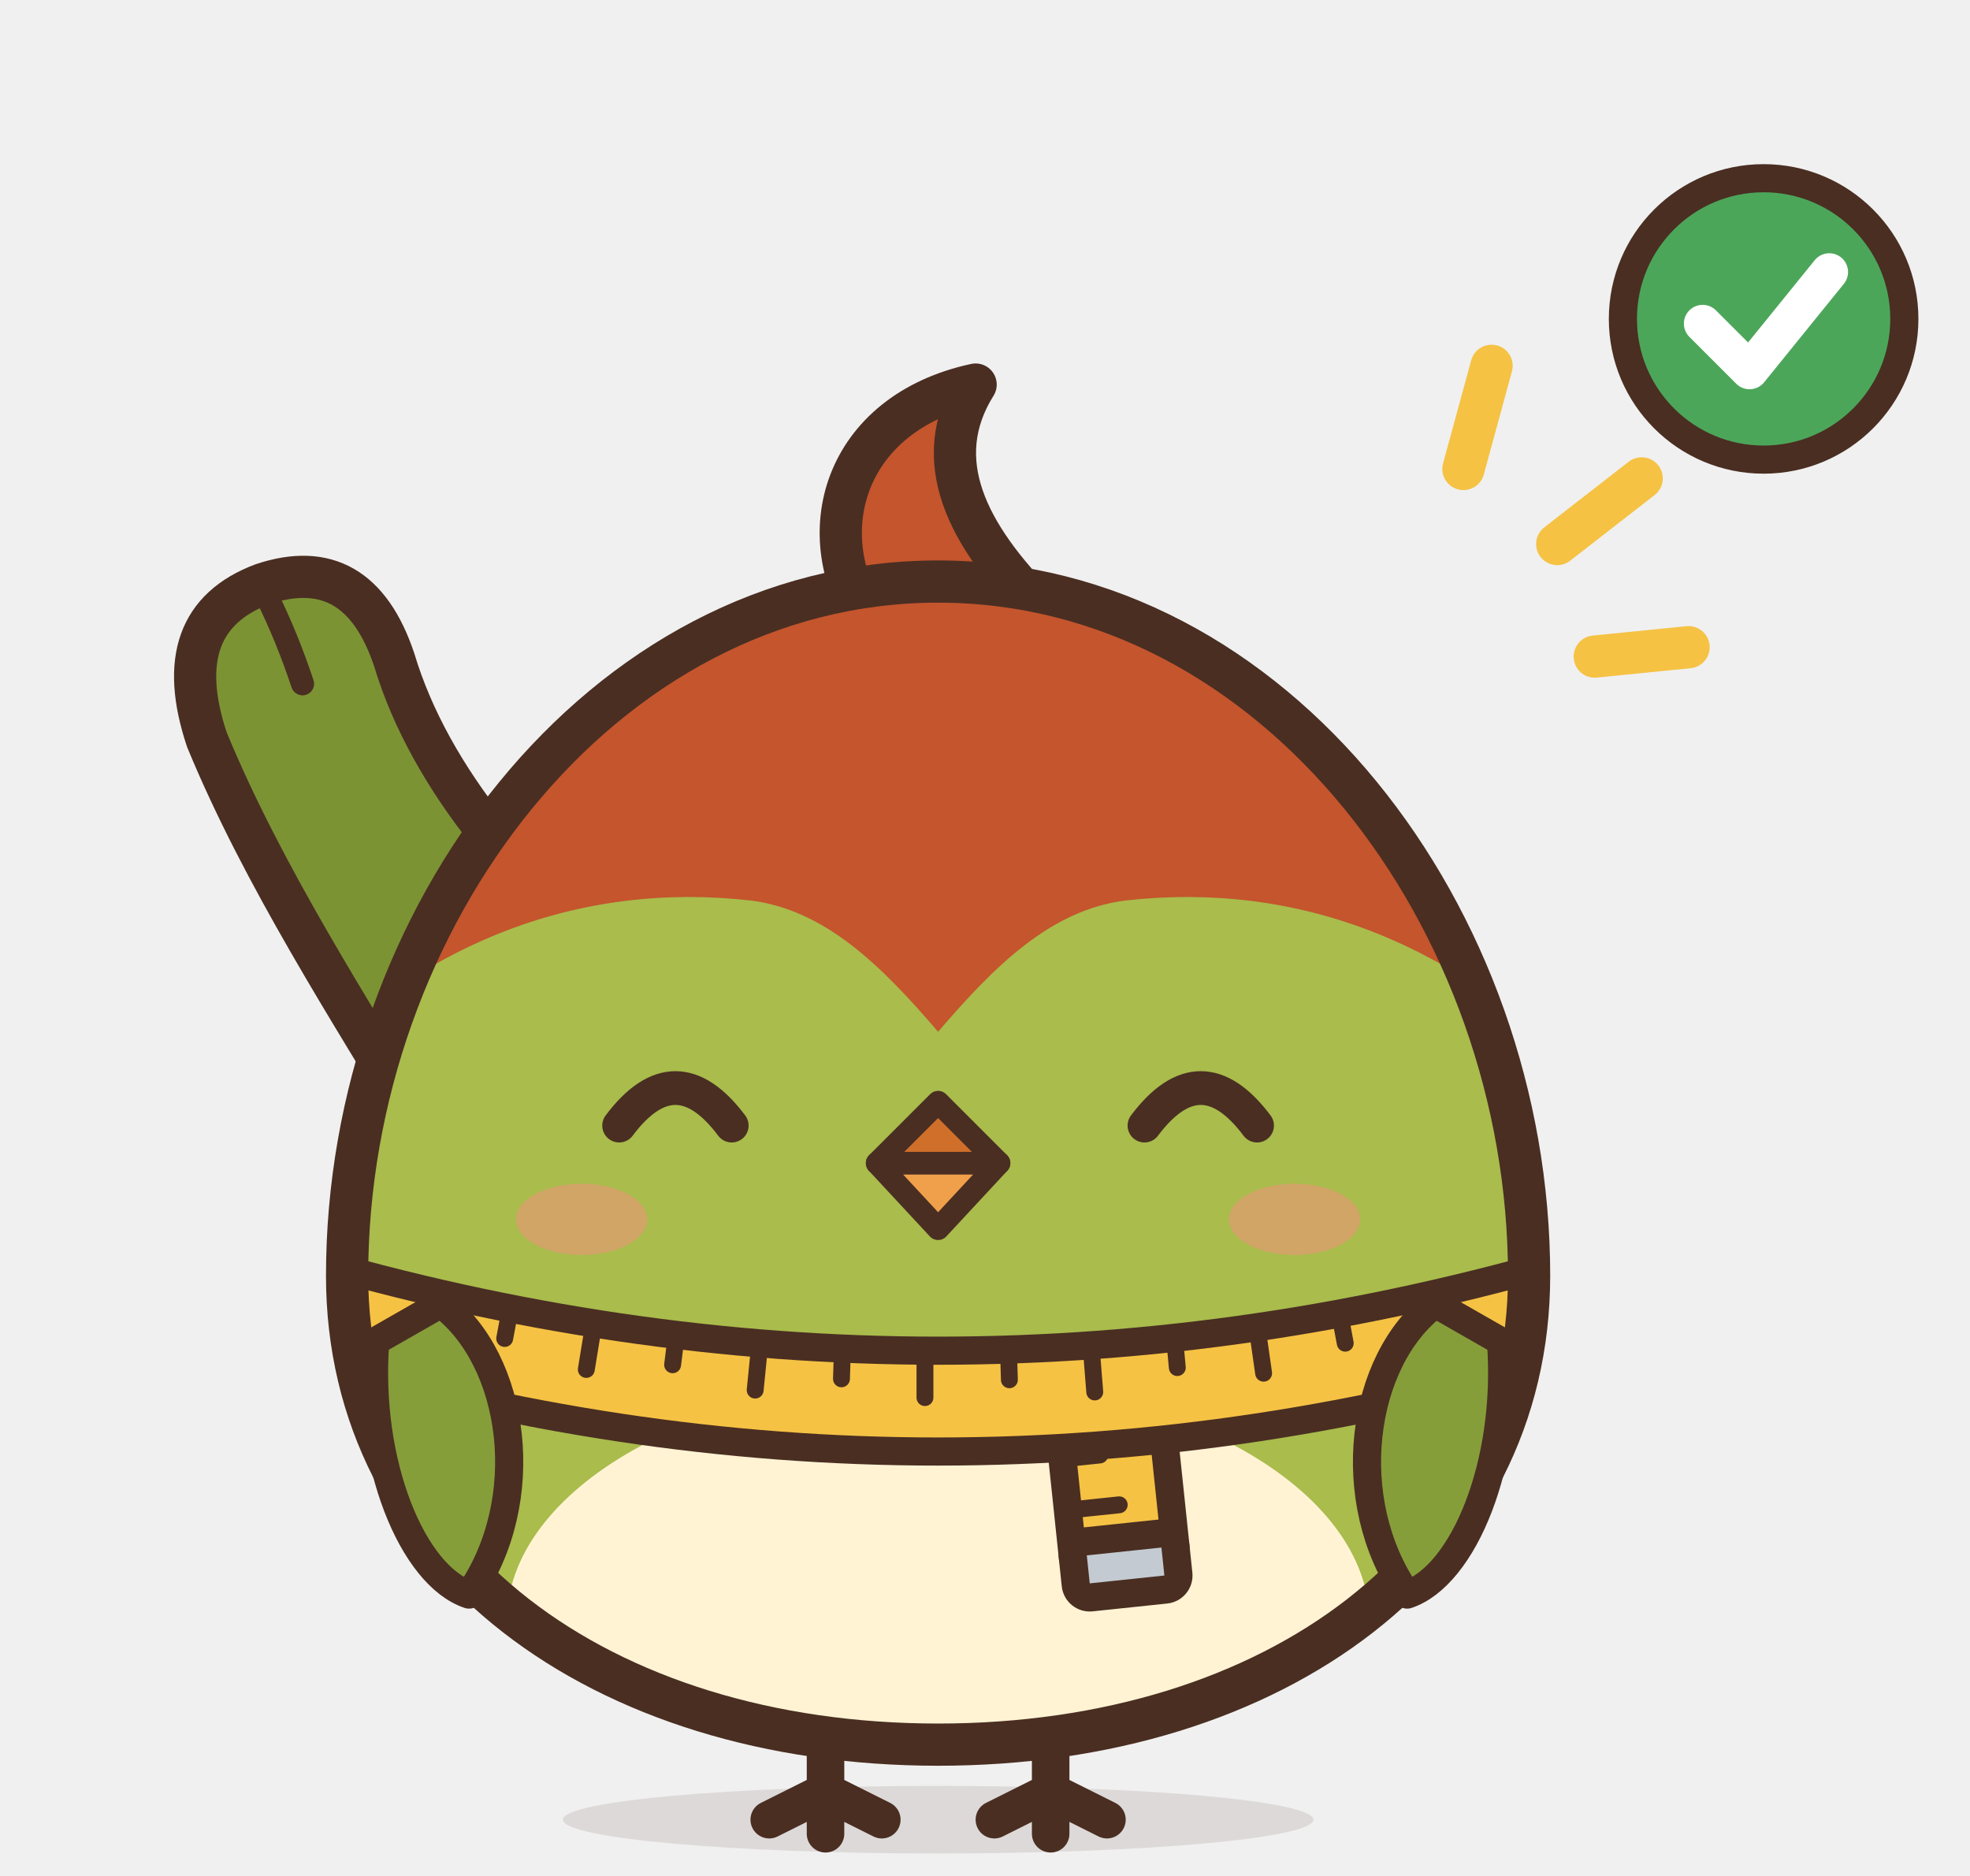
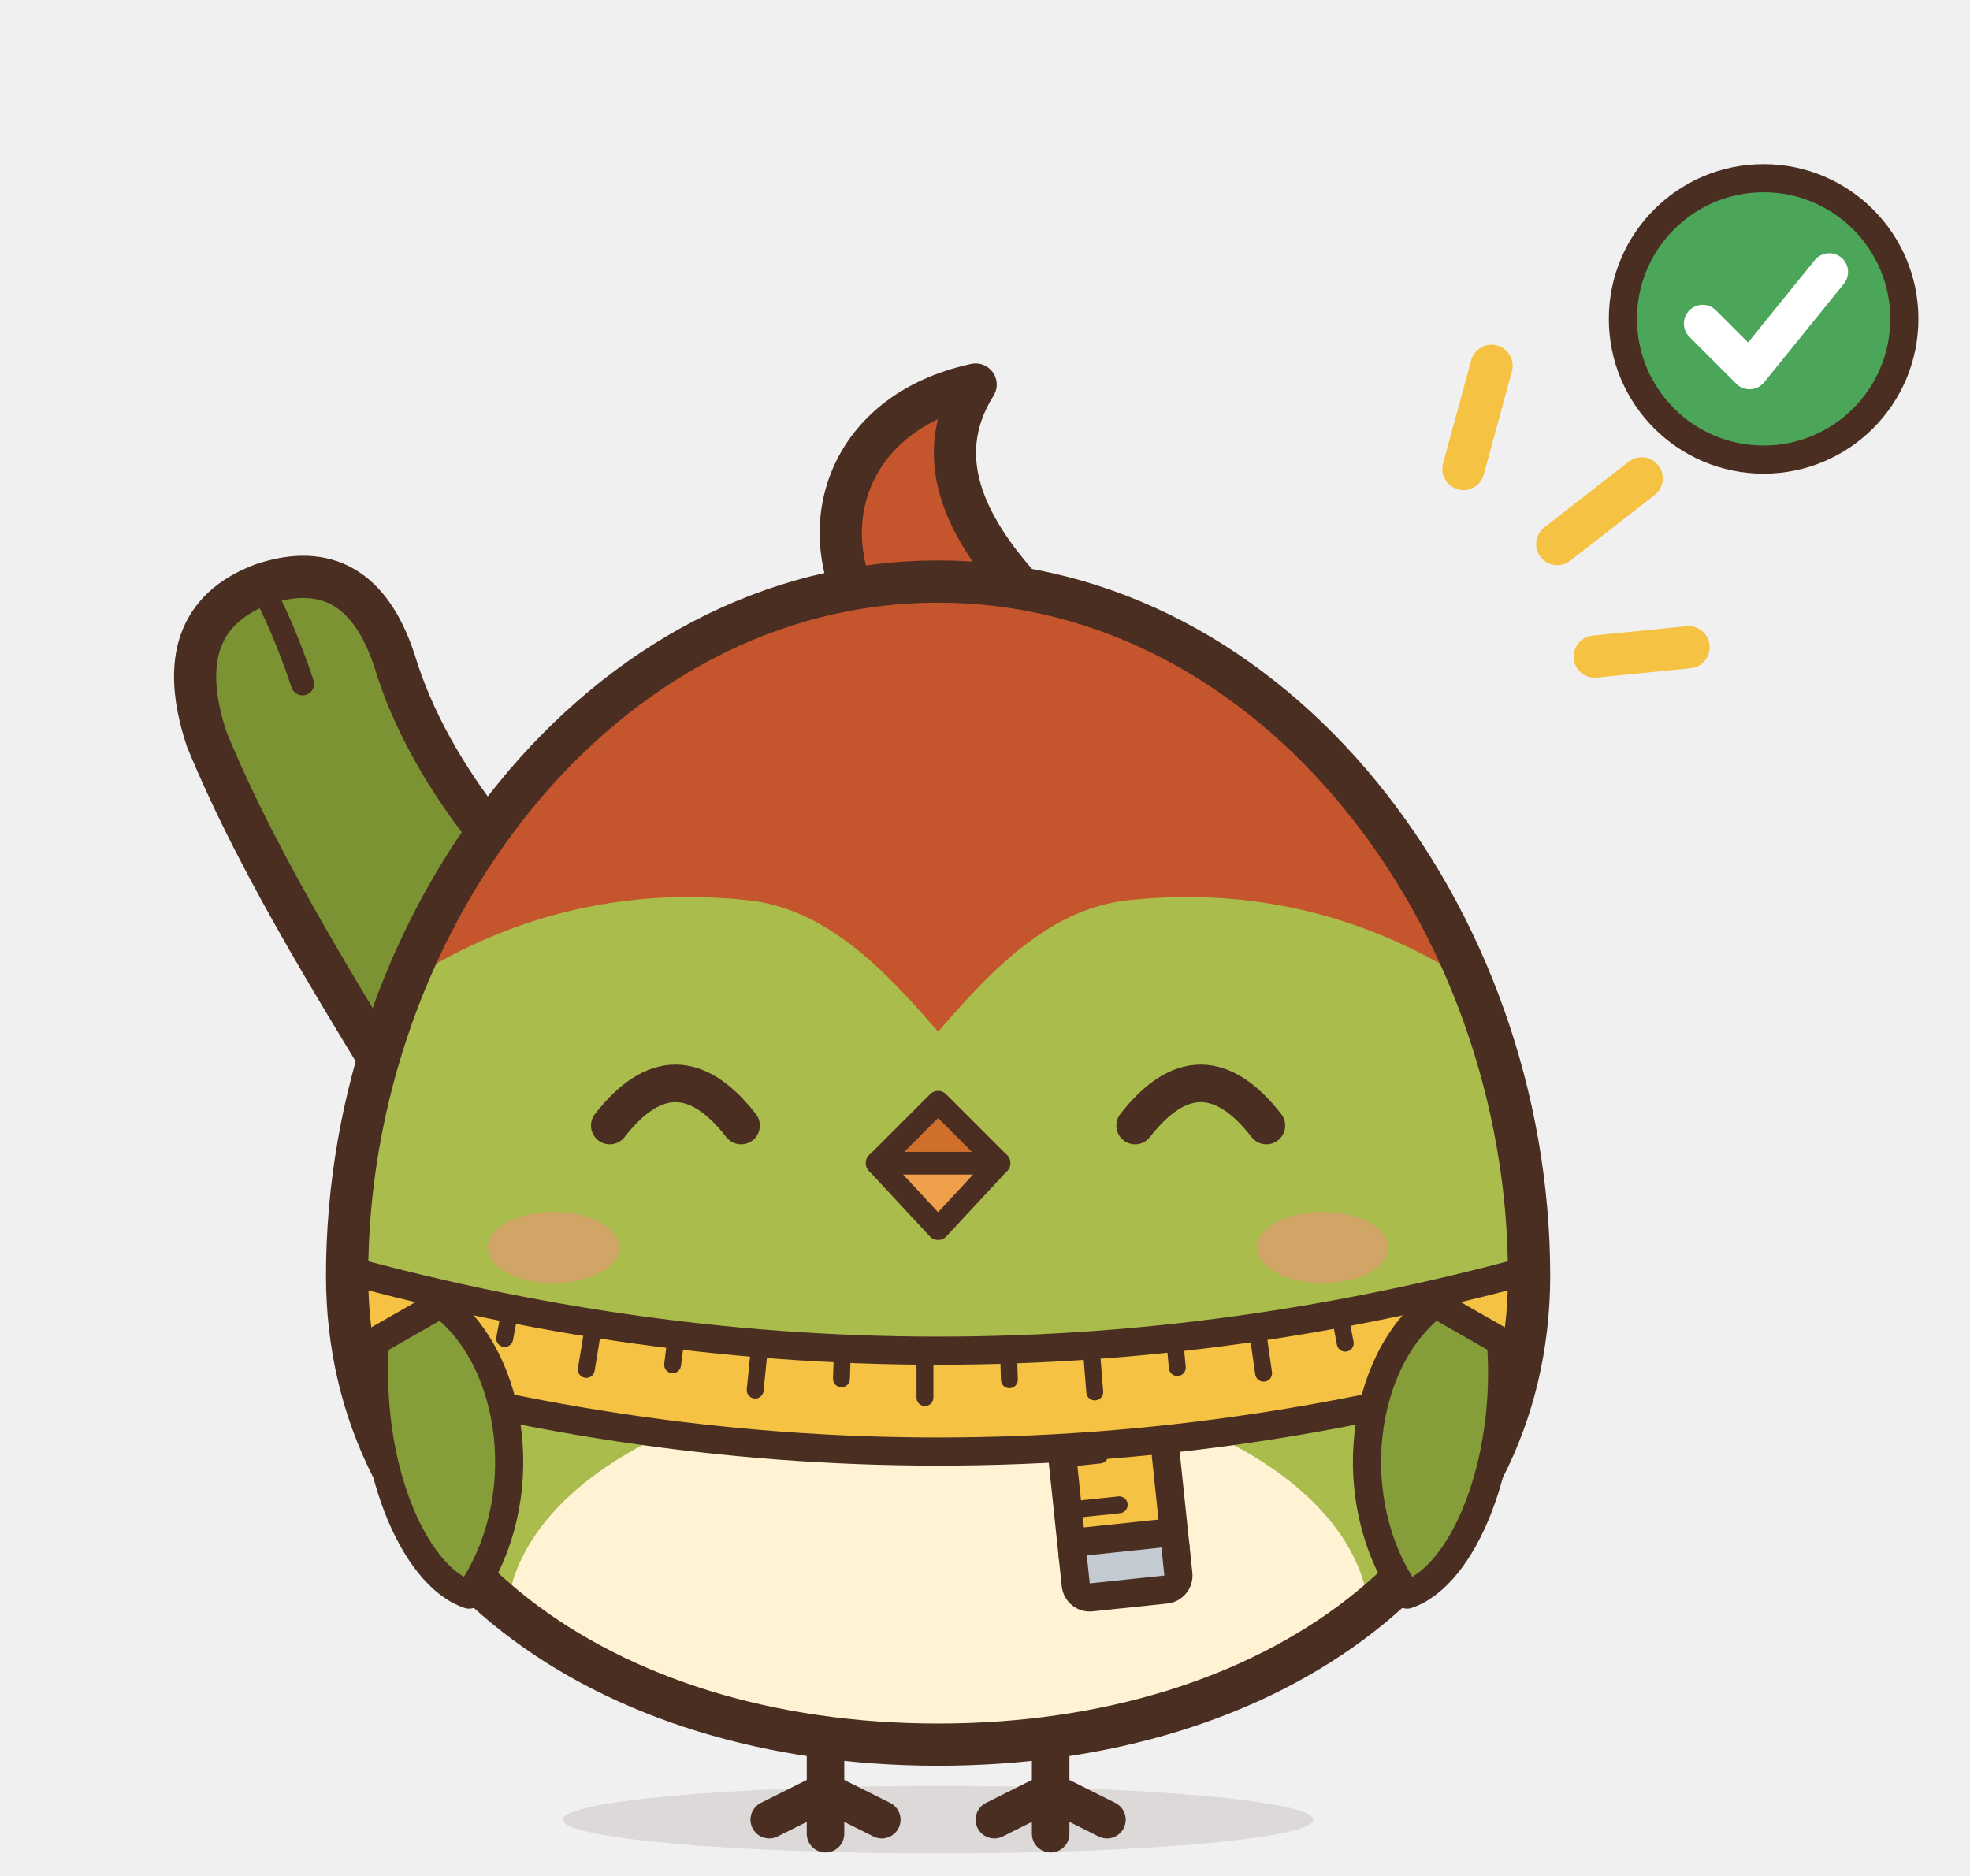
<svg xmlns="http://www.w3.org/2000/svg" viewBox="0 0 210 200" width="210" height="200" role="img" aria-labelledby="t d">
  <style>.tail{transform-box:fill-box;transform-origin:90% 92%}.wing{transform-box:fill-box;transform-origin:50% 5%}.eye{transform-box:fill-box;transform-origin:50% 50%}.bird{transform-box:fill-box;transform-origin:50% 100%;animation:hop 1.8s cubic-bezier(.3,0,.4,1) infinite}.tail{animation:flick 1.8s ease-in-out infinite}.wing.l{animation:flapl 1.8s ease-in-out infinite}.wing.r{animation:flapr 1.8s ease-in-out infinite}.badge{transform-box:fill-box;transform-origin:50% 50%;animation:pop 1.8s ease-out infinite}.sparks{animation:fade 1.8s ease-in-out infinite}@keyframes hop{0%,100%{transform:translateY(0) scale(1,1)}10%{transform:translateY(0) scale(1.05,.94)}35%{transform:translateY(-14px) scale(.97,1.04)}60%{transform:translateY(0) scale(1.04,.95)}72%{transform:translateY(0) scale(1,1)}}@keyframes flick{0%,100%{transform:rotate(0)}35%{transform:rotate(-10deg)}60%{transform:rotate(3deg)}}@keyframes flapl{0%,70%,100%{transform:rotate(0)}22%{transform:rotate(30deg)}36%{transform:rotate(8deg)}48%{transform:rotate(26deg)}}@keyframes flapr{0%,70%,100%{transform:rotate(0)}22%{transform:rotate(-30deg)}36%{transform:rotate(-8deg)}48%{transform:rotate(-26deg)}}@keyframes pop{0%,100%{transform:scale(1)}30%{transform:scale(1.15)}45%{transform:scale(.96)}}@keyframes fade{0%,100%{opacity:.4}35%{opacity:1}}@media (prefers-reduced-motion: reduce){*{animation:none!important}}</style>
  <defs>
    <clipPath id="fitz">
      <path d="M100 62 C 136 62, 163 98, 163 136 C 163 166, 136 186, 100 186 C 64 186, 37 166, 37 136 C 37 98, 64 62, 100 62 Z" />
    </clipPath>
  </defs>
  <ellipse class="shadow" cx="100" cy="194" rx="40" ry="3.6" fill="#4A2E22" opacity=".12" />
  <g class="bird">
    <g class="feet">
      <path d="M88 183 L88 191 M82 194 L88 191 L94 194 M88 191 L88 195.5" stroke="#4A2E22" stroke-width="4" stroke-linecap="round" stroke-linejoin="round" fill="none" />
      <path d="M112 183 L112 191 M106 194 L112 191 L118 194 M112 191 L112 195.5" stroke="#4A2E22" stroke-width="4" stroke-linecap="round" stroke-linejoin="round" fill="none" />
    </g>
    <g class="tail">
      <g transform="translate(9.3 16.8) scale(.85)">
        <path d="M70 104 L42 122 C 33 107, 22 90, 15 73 Q 10 58 22 53.5 Q 34 49.5 38.5 63 C 43 78, 55 92, 70 104 Z" fill="#7C9334" stroke="#4A2E22" stroke-width="5.29" stroke-linejoin="round" />
        <path d="M22.5 55 Q 25 60 27 66" fill="none" stroke="#4A2E22" stroke-width="2.9" stroke-linecap="round" />
      </g>
    </g>
    <g class="tuft">
      <path d="M93 67 C 86 57, 90 44, 104 41 C 99 49, 103 57, 111 65 Z" fill="#C4552D" stroke="#4A2E22" stroke-width="4.5" stroke-linejoin="round" />
    </g>
    <g class="body">
      <path d="M100 62 C 136 62, 163 98, 163 136 C 163 166, 136 186, 100 186 C 64 186, 37 166, 37 136 C 37 98, 64 62, 100 62 Z" fill="#A9BC4C" />
      <g clip-path="url(#fitz)">
        <path d="M28 118 C 44 100, 62 94, 80 96 C 88 97, 94 103, 100 110 C 106 103, 112 97, 120 96 C 138 94, 156 100, 172 118 L172 40 L28 40 Z" fill="#C4552D" />
        <ellipse cx="100" cy="173" rx="46" ry="26" fill="#FFF3D3" />
      </g>
      <g transform="translate(118 148) rotate(-6)">
        <rect x="-5.5" y="0" width="11" height="19" rx="1.5" fill="#F5C243" stroke="#4A2E22" stroke-width="3" />
        <path d="M-5.5 7 L-1.5 7 M-5.5 12.5 L0 12.5" stroke="#4A2E22" stroke-width="1.8" stroke-linecap="round" />
        <rect x="-5.5" y="16" width="11" height="6" rx="1.5" fill="#C3CAD2" stroke="#4A2E22" stroke-width="3" />
      </g>
      <g class="band" clip-path="url(#fitz)">
        <path d="M32 134 Q100 154 168 134 L168 144.5 Q100 165 32 144.5 Z" fill="#F5C243" />
        <path d="M45.6 137.6 L44.5 142.5 M54.4 139.5 L53.8 142.7 M63.3 141.1 L62.5 146 M72.1 142.3 L71.7 145.5 M81 143.2 L80.5 148.2 M89.8 143.8 L89.7 147 M98.6 144 L98.6 149 M107.5 143.9 L107.6 147.1 M116.3 143.4 L116.7 148.4 M125.2 142.6 L125.5 145.8 M134 141.5 L134.7 146.4 M142.8 140 L143.4 143.2 M151.7 138.2 L152.8 143.1" stroke="#4A2E22" stroke-width="1.8" stroke-linecap="round" />
        <path d="M32 134 Q100 154 168 134" fill="none" stroke="#4A2E22" stroke-width="3" />
        <path d="M32 144.5 Q100 165 168 144.5" fill="none" stroke="#4A2E22" stroke-width="3" />
      </g>
      <path d="M100 62 C 136 62, 163 98, 163 136 C 163 166, 136 186, 100 186 C 64 186, 37 166, 37 136 C 37 98, 64 62, 100 62 Z" fill="none" stroke="#4A2E22" stroke-width="4.5" />
      <g class="wing l">
        <path d="M47 139 C 55 145, 57 160, 50 170 C 44 168, 39 156, 40 143 Z" fill="#869E3A" stroke="#4A2E22" stroke-width="3" stroke-linejoin="round" />
      </g>
      <g class="wing r">
        <path d="M153 139 C 145 145, 143 160, 150 170 C 156 168, 161 156, 160 143 Z" fill="#869E3A" stroke="#4A2E22" stroke-width="3" stroke-linejoin="round" />
      </g>
      <g class="blush" fill="#F2917C" opacity=".55">
-         <ellipse cx="62" cy="130" rx="7" ry="3.8" />
-         <ellipse cx="138" cy="130" rx="7" ry="3.8" />
+         <ellipse cx="59" cy="133" rx="7" ry="3.8" />
+         <ellipse cx="141" cy="133" rx="7" ry="3.8" />
      </g>
      <g class="pupils">
        <g class="eye">
-           <path d="M66 120 Q72 112 78 120" fill="none" stroke="#4A2E22" stroke-width="3.6" stroke-linecap="round" stroke-linejoin="round" />
+           <path d="M65 120 Q72 111 79 120" fill="none" stroke="#4A2E22" stroke-width="4" stroke-linecap="round" stroke-linejoin="round" />
        </g>
        <g class="eye">
-           <path d="M122 120 Q128 112 134 120" fill="none" stroke="#4A2E22" stroke-width="3.6" stroke-linecap="round" stroke-linejoin="round" />
+           <path d="M121 120 Q128 111 135 120" fill="none" stroke="#4A2E22" stroke-width="4" stroke-linecap="round" stroke-linejoin="round" />
        </g>
      </g>
      <g class="beak">
        <path d="M93.5 124 L106.5 124 L100 131 Z" fill="#F0A04B" stroke="#4A2E22" stroke-width="2.4" stroke-linejoin="round" />
        <path d="M93.5 124 L100 117.5 L106.5 124 Z" fill="#CF6F2A" stroke="#4A2E22" stroke-width="2.4" stroke-linejoin="round" />
      </g>
    </g>
  </g>
  <g class="sparks">
    <path d="M156 50 L159 39" stroke="#F5C243" stroke-width="4.5" stroke-linecap="round" />
    <path d="M166 58 L175 51" stroke="#F5C243" stroke-width="4.5" stroke-linecap="round" />
    <path d="M170 70 L180 69" stroke="#F5C243" stroke-width="4.5" stroke-linecap="round" />
  </g>
  <g class="badge">
    <circle cx="188" cy="34" r="15" fill="#4CA65A" stroke="#4A2E22" stroke-width="3" />
    <path d="M181.5 34.5 L186.5 39.5 L195 29" fill="none" stroke="#FFFFFF" stroke-width="4" stroke-linecap="round" stroke-linejoin="round" />
  </g>
</svg>
